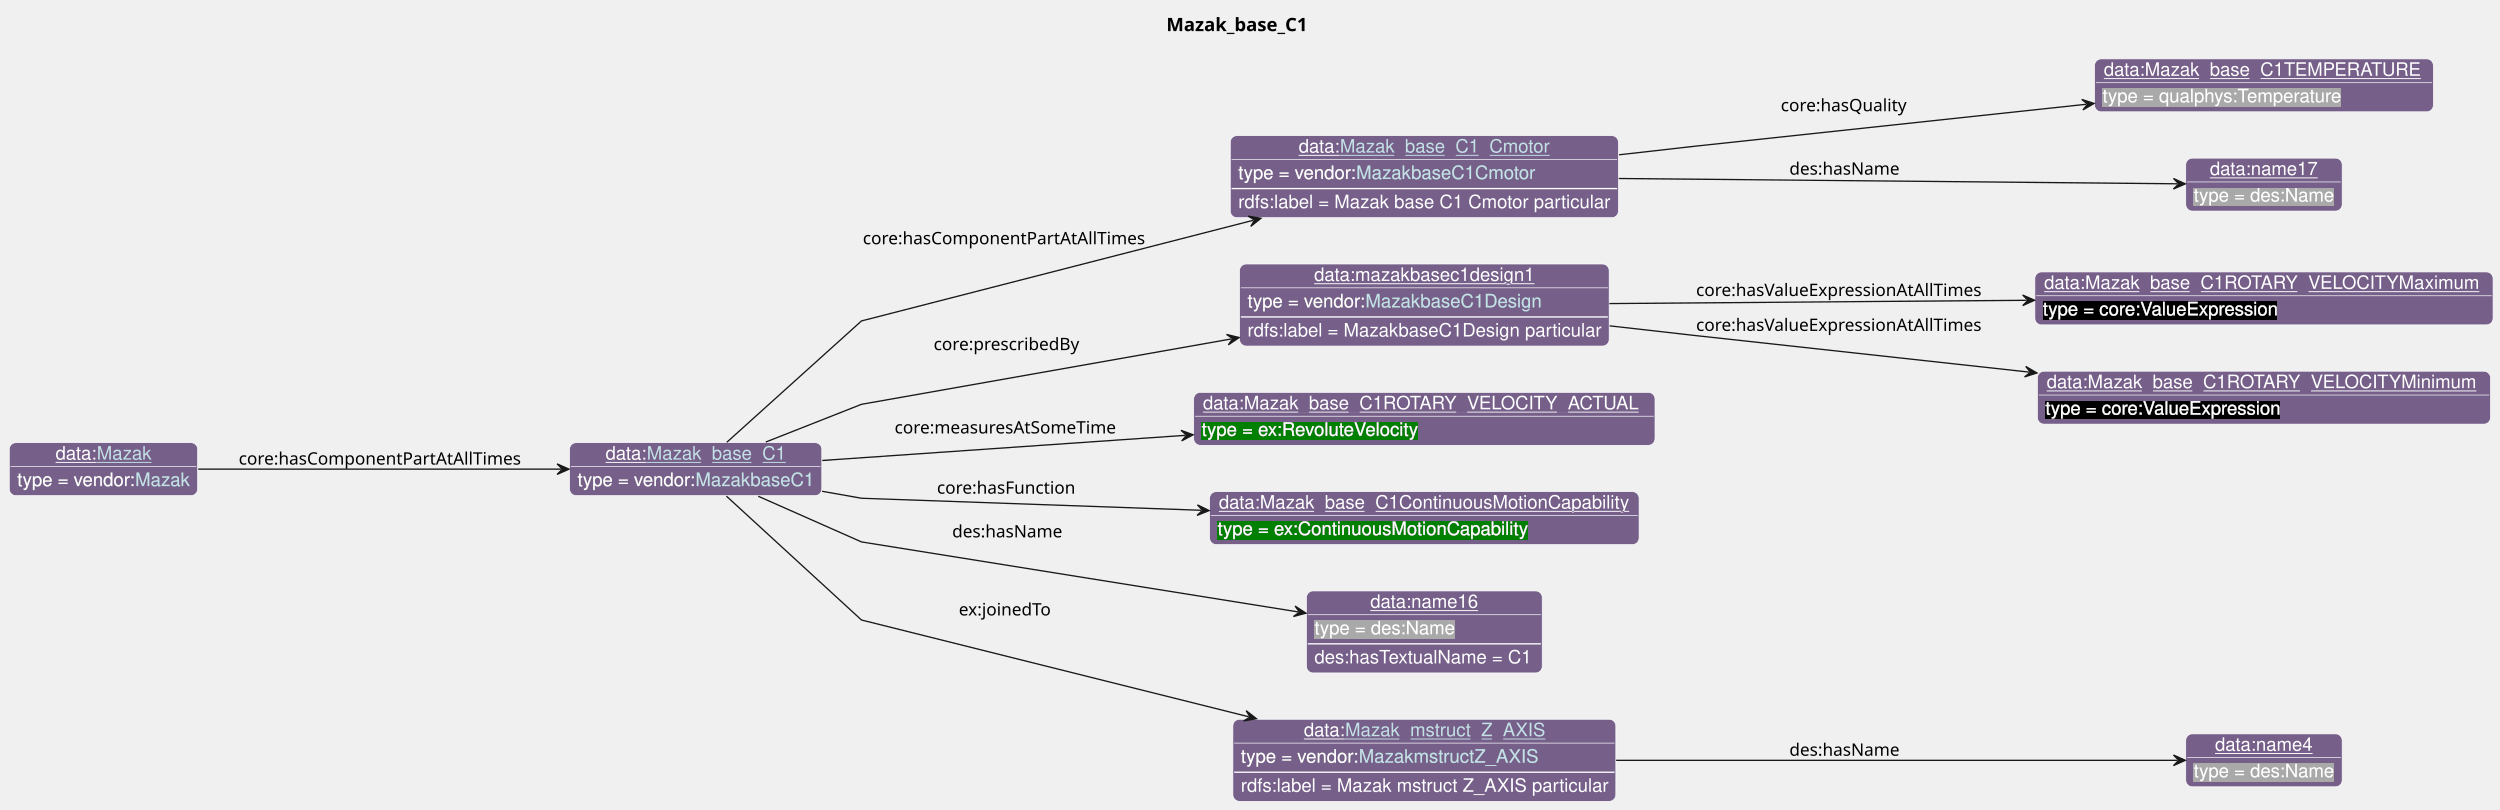
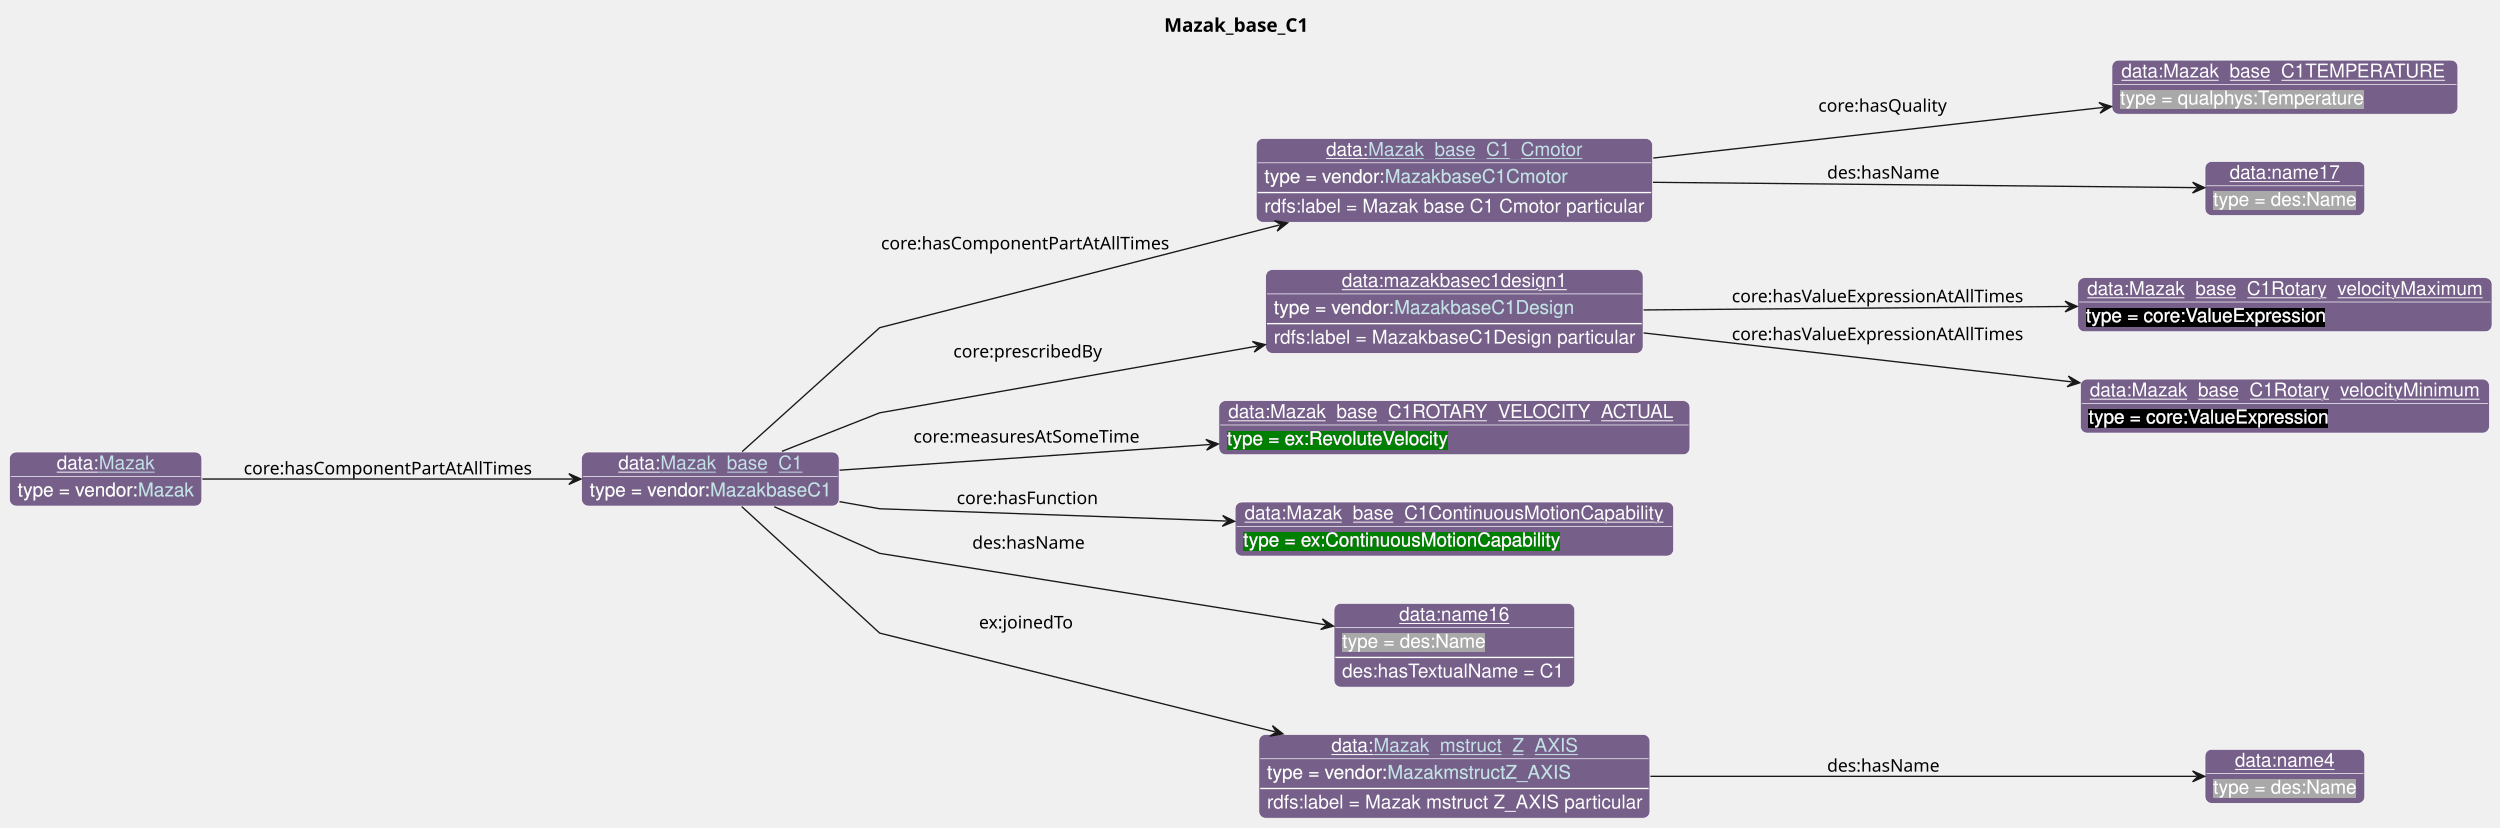
- <svg xmlns="http://www.w3.org/2000/svg" xmlns:xlink="http://www.w3.org/1999/xlink" contentStyleType="text/css" data-diagram-type="CLASS" height="612px" preserveAspectRatio="none" style="width:1889px;height:612px;background:#FFFFFF;" version="1.1" viewBox="0 0 1889 612" width="1889px" zoomAndPan="magnify">
+ <svg xmlns="http://www.w3.org/2000/svg" xmlns:xlink="http://www.w3.org/1999/xlink" contentStyleType="text/css" data-diagram-type="CLASS" height="612px" preserveAspectRatio="none" style="width:1850px;height:612px;background:#FFFFFF;" version="1.1" viewBox="0 0 1850 612" width="1850px" zoomAndPan="magnify">
  <defs>
-     <filter height="1" id="bk32o27107sul0" width="1" x="0" y="0">
+     <filter height="1" id="b1911tmoyri2190" width="1" x="0" y="0">
      <feFlood flood-color="#76608A" result="flood" />
      <feComposite in="SourceGraphic" in2="flood" operator="over" />
    </filter>
-     <filter height="1" id="bk32o27107sul1" width="1" x="0" y="0">
+     <filter height="1" id="b1911tmoyri2191" width="1" x="0" y="0">
      <feFlood flood-color="#A9A9A9" result="flood" />
      <feComposite in="SourceGraphic" in2="flood" operator="over" />
    </filter>
-     <filter height="1" id="bk32o27107sul2" width="1" x="0" y="0">
+     <filter height="1" id="b1911tmoyri2192" width="1" x="0" y="0">
      <feFlood flood-color="#000000" result="flood" />
      <feComposite in="SourceGraphic" in2="flood" operator="over" />
    </filter>
-     <filter height="1" id="bk32o27107sul3" width="1" x="0" y="0">
+     <filter height="1" id="b1911tmoyri2193" width="1" x="0" y="0">
      <feFlood flood-color="#008000" result="flood" />
      <feComposite in="SourceGraphic" in2="flood" operator="over" />
    </filter>
  </defs>
  <g>
    <g class="title" data-source-line="13">
-       <text fill="#000000" font-family="sans-serif" font-size="14" font-weight="bold" lengthAdjust="spacing" textLength="113.135" x="881.319" y="23.535">Mazak_base_C1</text>
+       <text fill="#000000" font-family="sans-serif" font-size="14" font-weight="bold" lengthAdjust="spacing" textLength="113.135" x="861.488" y="23.535">Mazak_base_C1</text>
    </g>
    <g class="entity" data-entity="o0" data-source-line="131" data-uid="ent0002" id="entity_o0">
      <rect fill="#76608A" height="40" rx="5" ry="5" style="stroke:#FFFFFF;stroke-width:0.5;" width="190.602" x="430.35" y="334.488" />
      <text fill="#FFFFFF" font-family="Helvetica" font-size="14" lengthAdjust="spacing" text-decoration="underline" textLength="31.138" x="457.552" y="347.269">data:</text>
      <a href="./Mazak_base_C1.html" target="_top" title="./Mazak_base_C1.html" xlink:actuate="onRequest" xlink:href="./Mazak_base_C1.html" xlink:show="new" xlink:title="./Mazak_base_C1.html" xlink:type="simple">
        <text fill="#C4E1E6" font-family="Helvetica" font-size="14" lengthAdjust="spacing" text-decoration="underline" textLength="105.061" x="488.689" y="347.269">Mazak_base_C1</text>
      </a>
      <line style="stroke:#FFFFFF;stroke-width:0.5;" x1="431.35" x2="619.952" y1="352.488" y2="352.488" />
-       <text fill="#FFFFFF" filter="url(#bk32o27107sul0)" font-family="Helvetica" font-size="14" lengthAdjust="spacing" textLength="89.113" x="436.35" y="367.269">type = vendor:</text>
+       <text fill="#FFFFFF" filter="url(#b1911tmoyri2190)" font-family="Helvetica" font-size="14" lengthAdjust="spacing" textLength="89.113" x="436.35" y="367.269">type = vendor:</text>
      <a href="../Mazak.html#MazakbaseC1" target="_top" title="../Mazak.html#MazakbaseC1" xlink:actuate="onRequest" xlink:href="../Mazak.html#MazakbaseC1" xlink:show="new" xlink:title="../Mazak.html#MazakbaseC1" xlink:type="simple">
-         <text fill="#C4E1E6" filter="url(#bk32o27107sul0)" font-family="Helvetica" font-size="14" lengthAdjust="spacing" textLength="89.489" x="525.463" y="367.269">MazakbaseC1</text>
+         <text fill="#C4E1E6" filter="url(#b1911tmoyri2190)" font-family="Helvetica" font-size="14" lengthAdjust="spacing" textLength="89.489" x="525.463" y="367.269">MazakbaseC1</text>
        <line style="stroke:#76608A;stroke-width:0.5;" x1="525.463" x2="614.952" y1="368.269" y2="368.269" />
      </a>
    </g>
    <g class="entity" data-entity="o1" data-source-line="131" data-uid="ent0003" id="entity_o1">
      <rect fill="#76608A" height="62" rx="5" ry="5" style="stroke:#FFFFFF;stroke-width:0.5;" width="293.285" x="929.6" y="102.488" />
      <text fill="#FFFFFF" font-family="Helvetica" font-size="14" lengthAdjust="spacing" text-decoration="underline" textLength="31.138" x="981.302" y="115.269">data:</text>
      <a href="./Mazak_base_C1_Cmotor.html" target="_top" title="./Mazak_base_C1_Cmotor.html" xlink:actuate="onRequest" xlink:href="./Mazak_base_C1_Cmotor.html" xlink:show="new" xlink:title="./Mazak_base_C1_Cmotor.html" xlink:type="simple">
        <text fill="#C4E1E6" font-family="Helvetica" font-size="14" lengthAdjust="spacing" text-decoration="underline" textLength="158.744" x="1012.439" y="115.269">Mazak_base_C1_Cmotor</text>
      </a>
      <line style="stroke:#FFFFFF;stroke-width:0.5;" x1="930.6" x2="1221.885" y1="120.488" y2="120.488" />
-       <text fill="#FFFFFF" filter="url(#bk32o27107sul0)" font-family="Helvetica" font-size="14" lengthAdjust="spacing" textLength="89.113" x="935.6" y="135.269">type = vendor:</text>
+       <text fill="#FFFFFF" filter="url(#b1911tmoyri2190)" font-family="Helvetica" font-size="14" lengthAdjust="spacing" textLength="89.113" x="935.6" y="135.269">type = vendor:</text>
      <a href="../Mazak.html#MazakbaseC1Cmotor" target="_top" title="../Mazak.html#MazakbaseC1Cmotor" xlink:actuate="onRequest" xlink:href="../Mazak.html#MazakbaseC1Cmotor" xlink:show="new" xlink:title="../Mazak.html#MazakbaseC1Cmotor" xlink:type="simple">
-         <text fill="#C4E1E6" filter="url(#bk32o27107sul0)" font-family="Helvetica" font-size="14" lengthAdjust="spacing" textLength="135.386" x="1024.713" y="135.269">MazakbaseC1Cmotor</text>
+         <text fill="#C4E1E6" filter="url(#b1911tmoyri2190)" font-family="Helvetica" font-size="14" lengthAdjust="spacing" textLength="135.386" x="1024.713" y="135.269">MazakbaseC1Cmotor</text>
        <line style="stroke:#76608A;stroke-width:0.5;" x1="1024.713" x2="1160.099" y1="136.269" y2="136.269" />
      </a>
      <line style="stroke:#FFFFFF;stroke-width:1;" x1="930.6" x2="1221.885" y1="142.488" y2="142.488" />
      <text fill="#FFFFFF" font-family="Helvetica" font-size="14" lengthAdjust="spacing" textLength="281.285" x="935.6" y="157.269">rdfs:label = Mazak base C1 Cmotor particular</text>
    </g>
    <g class="entity" data-entity="o2" data-source-line="131" data-uid="ent0004" id="entity_o2">
-       <rect fill="#76608A" height="40" rx="5" ry="5" style="stroke:#FFFFFF;stroke-width:0.5;" width="255.985" x="1582.66" y="44.488" />
-       <text fill="#FFFFFF" font-family="Helvetica" font-size="14" lengthAdjust="spacing" text-decoration="underline" textLength="241.985" x="1589.66" y="57.269">data:Mazak_base_C1TEMPERATURE</text>
-       <line style="stroke:#FFFFFF;stroke-width:0.5;" x1="1583.66" x2="1837.645" y1="62.488" y2="62.488" />
-       <text fill="#FFFFFF" filter="url(#bk32o27107sul1)" font-family="Helvetica" font-size="14" lengthAdjust="spacing" textLength="182.492" x="1588.66" y="77.269">type = qualphys:Temperature</text>
+       <rect fill="#76608A" height="40" rx="5" ry="5" style="stroke:#FFFFFF;stroke-width:0.5;" width="255.985" x="1562.83" y="44.488" />
+       <text fill="#FFFFFF" font-family="Helvetica" font-size="14" lengthAdjust="spacing" text-decoration="underline" textLength="241.985" x="1569.83" y="57.269">data:Mazak_base_C1TEMPERATURE</text>
+       <line style="stroke:#FFFFFF;stroke-width:0.5;" x1="1563.83" x2="1817.815" y1="62.488" y2="62.488" />
+       <text fill="#FFFFFF" filter="url(#b1911tmoyri2191)" font-family="Helvetica" font-size="14" lengthAdjust="spacing" textLength="182.492" x="1568.83" y="77.269">type = qualphys:Temperature</text>
    </g>
    <g class="entity" data-entity="o3" data-source-line="131" data-uid="ent0005" id="entity_o3">
-       <rect fill="#76608A" height="40" rx="5" ry="5" style="stroke:#FFFFFF;stroke-width:0.5;" width="118.224" x="1651.54" y="119.488" />
-       <text fill="#FFFFFF" font-family="Helvetica" font-size="14" lengthAdjust="spacing" text-decoration="underline" textLength="81.731" x="1669.787" y="132.269">data:name17</text>
-       <line style="stroke:#FFFFFF;stroke-width:0.5;" x1="1652.54" x2="1768.764" y1="137.488" y2="137.488" />
-       <text fill="#FFFFFF" filter="url(#bk32o27107sul1)" font-family="Helvetica" font-size="14" lengthAdjust="spacing" textLength="106.224" x="1657.54" y="152.269">type = des:Name</text>
+       <rect fill="#76608A" height="40" rx="5" ry="5" style="stroke:#FFFFFF;stroke-width:0.5;" width="118.224" x="1631.71" y="119.488" />
+       <text fill="#FFFFFF" font-family="Helvetica" font-size="14" lengthAdjust="spacing" text-decoration="underline" textLength="81.731" x="1649.957" y="132.269">data:name17</text>
+       <line style="stroke:#FFFFFF;stroke-width:0.5;" x1="1632.71" x2="1748.934" y1="137.488" y2="137.488" />
+       <text fill="#FFFFFF" filter="url(#b1911tmoyri2191)" font-family="Helvetica" font-size="14" lengthAdjust="spacing" textLength="106.224" x="1637.71" y="152.269">type = des:Name</text>
    </g>
    <g class="entity" data-entity="o4" data-source-line="131" data-uid="ent0006" id="entity_o4">
      <rect fill="#76608A" height="62" rx="5" ry="5" style="stroke:#FFFFFF;stroke-width:0.5;" width="279.299" x="936.59" y="199.488" />
      <text fill="#FFFFFF" font-family="Helvetica" font-size="14" lengthAdjust="spacing" text-decoration="underline" textLength="166.558" x="992.961" y="212.269">data:mazakbasec1design1</text>
      <line style="stroke:#FFFFFF;stroke-width:0.5;" x1="937.59" x2="1214.889" y1="217.488" y2="217.488" />
-       <text fill="#FFFFFF" filter="url(#bk32o27107sul0)" font-family="Helvetica" font-size="14" lengthAdjust="spacing" textLength="89.113" x="942.59" y="232.269">type = vendor:</text>
+       <text fill="#FFFFFF" filter="url(#b1911tmoyri2190)" font-family="Helvetica" font-size="14" lengthAdjust="spacing" textLength="89.113" x="942.59" y="232.269">type = vendor:</text>
      <a href="../Mazak.html#MazakbaseC1Design" target="_top" title="../Mazak.html#MazakbaseC1Design" xlink:actuate="onRequest" xlink:href="../Mazak.html#MazakbaseC1Design" xlink:show="new" xlink:title="../Mazak.html#MazakbaseC1Design" xlink:type="simple">
-         <text fill="#C4E1E6" filter="url(#bk32o27107sul0)" font-family="Helvetica" font-size="14" lengthAdjust="spacing" textLength="133.068" x="1031.703" y="232.269">MazakbaseC1Design</text>
+         <text fill="#C4E1E6" filter="url(#b1911tmoyri2190)" font-family="Helvetica" font-size="14" lengthAdjust="spacing" textLength="133.068" x="1031.703" y="232.269">MazakbaseC1Design</text>
        <line style="stroke:#76608A;stroke-width:0.5;" x1="1031.703" x2="1164.772" y1="233.269" y2="233.269" />
      </a>
      <line style="stroke:#FFFFFF;stroke-width:1;" x1="937.59" x2="1214.889" y1="239.488" y2="239.488" />
      <text fill="#FFFFFF" font-family="Helvetica" font-size="14" lengthAdjust="spacing" textLength="267.299" x="942.59" y="254.269">rdfs:label = MazakbaseC1Design particular</text>
    </g>
    <g class="entity" data-entity="o5" data-source-line="131" data-uid="ent0007" id="entity_o5">
-       <rect fill="#76608A" height="40" rx="5" ry="5" style="stroke:#FFFFFF;stroke-width:0.5;" width="346.233" x="1537.54" y="205.488" />
-       <text fill="#FFFFFF" font-family="Helvetica" font-size="14" lengthAdjust="spacing" text-decoration="underline" textLength="332.233" x="1544.54" y="218.269">data:Mazak_base_C1ROTARY_VELOCITYMaximum</text>
-       <line style="stroke:#FFFFFF;stroke-width:0.5;" x1="1538.54" x2="1882.773" y1="223.488" y2="223.488" />
-       <text fill="#FFFFFF" filter="url(#bk32o27107sul2)" font-family="Helvetica" font-size="14" lengthAdjust="spacing" textLength="178.602" x="1543.54" y="238.269">type = core:ValueExpression</text>
+       <rect fill="#76608A" height="40" rx="5" ry="5" style="stroke:#FFFFFF;stroke-width:0.5;" width="306.571" x="1537.54" y="205.488" />
+       <text fill="#FFFFFF" font-family="Helvetica" font-size="14" lengthAdjust="spacing" text-decoration="underline" textLength="292.571" x="1544.54" y="218.269">data:Mazak_base_C1Rotary_velocityMaximum</text>
+       <line style="stroke:#FFFFFF;stroke-width:0.5;" x1="1538.54" x2="1843.111" y1="223.488" y2="223.488" />
+       <text fill="#FFFFFF" filter="url(#b1911tmoyri2192)" font-family="Helvetica" font-size="14" lengthAdjust="spacing" textLength="178.602" x="1543.54" y="238.269">type = core:ValueExpression</text>
    </g>
    <g class="entity" data-entity="o6" data-source-line="131" data-uid="ent0008" id="entity_o6">
-       <rect fill="#76608A" height="40" rx="5" ry="5" style="stroke:#FFFFFF;stroke-width:0.5;" width="342.344" x="1539.48" y="280.488" />
-       <text fill="#FFFFFF" font-family="Helvetica" font-size="14" lengthAdjust="spacing" text-decoration="underline" textLength="328.344" x="1546.48" y="293.269">data:Mazak_base_C1ROTARY_VELOCITYMinimum</text>
-       <line style="stroke:#FFFFFF;stroke-width:0.5;" x1="1540.48" x2="1880.824" y1="298.488" y2="298.488" />
-       <text fill="#FFFFFF" filter="url(#bk32o27107sul2)" font-family="Helvetica" font-size="14" lengthAdjust="spacing" textLength="178.602" x="1545.48" y="313.269">type = core:ValueExpression</text>
+       <rect fill="#76608A" height="40" rx="5" ry="5" style="stroke:#FFFFFF;stroke-width:0.5;" width="302.682" x="1539.48" y="280.488" />
+       <text fill="#FFFFFF" font-family="Helvetica" font-size="14" lengthAdjust="spacing" text-decoration="underline" textLength="288.682" x="1546.48" y="293.269">data:Mazak_base_C1Rotary_velocityMinimum</text>
+       <line style="stroke:#FFFFFF;stroke-width:0.5;" x1="1540.48" x2="1841.162" y1="298.488" y2="298.488" />
+       <text fill="#FFFFFF" filter="url(#b1911tmoyri2192)" font-family="Helvetica" font-size="14" lengthAdjust="spacing" textLength="178.602" x="1545.48" y="313.269">type = core:ValueExpression</text>
    </g>
    <g class="entity" data-entity="o7" data-source-line="131" data-uid="ent0009" id="entity_o7">
      <rect fill="#76608A" height="40" rx="5" ry="5" style="stroke:#FFFFFF;stroke-width:0.5;" width="348.585" x="901.95" y="296.488" />
      <text fill="#FFFFFF" font-family="Helvetica" font-size="14" lengthAdjust="spacing" text-decoration="underline" textLength="334.585" x="908.95" y="309.269">data:Mazak_base_C1ROTARY_VELOCITY_ACTUAL</text>
      <line style="stroke:#FFFFFF;stroke-width:0.5;" x1="902.95" x2="1249.535" y1="314.488" y2="314.488" />
-       <text fill="#FFFFFF" filter="url(#bk32o27107sul3)" font-family="Helvetica" font-size="14" lengthAdjust="spacing" textLength="165.368" x="907.95" y="329.269">type = ex:RevoluteVelocity</text>
+       <text fill="#FFFFFF" filter="url(#b1911tmoyri2193)" font-family="Helvetica" font-size="14" lengthAdjust="spacing" textLength="165.368" x="907.95" y="329.269">type = ex:RevoluteVelocity</text>
    </g>
    <g class="entity" data-entity="o8" data-source-line="131" data-uid="ent0010" id="entity_o8">
      <rect fill="#76608A" height="40" rx="5" ry="5" style="stroke:#FFFFFF;stroke-width:0.5;" width="324.522" x="913.98" y="371.488" />
      <text fill="#FFFFFF" font-family="Helvetica" font-size="14" lengthAdjust="spacing" text-decoration="underline" textLength="310.522" x="920.98" y="384.269">data:Mazak_base_C1ContinuousMotionCapability</text>
      <line style="stroke:#FFFFFF;stroke-width:0.5;" x1="914.98" x2="1237.503" y1="389.488" y2="389.488" />
-       <text fill="#FFFFFF" filter="url(#bk32o27107sul3)" font-family="Helvetica" font-size="14" lengthAdjust="spacing" textLength="235.416" x="919.98" y="404.269">type = ex:ContinuousMotionCapability</text>
+       <text fill="#FFFFFF" filter="url(#b1911tmoyri2193)" font-family="Helvetica" font-size="14" lengthAdjust="spacing" textLength="235.416" x="919.98" y="404.269">type = ex:ContinuousMotionCapability</text>
    </g>
    <g class="entity" data-entity="o9" data-source-line="131" data-uid="ent0011" id="entity_o9">
      <rect fill="#76608A" height="62" rx="5" ry="5" style="stroke:#FFFFFF;stroke-width:0.5;" width="178.141" x="987.17" y="446.488" />
      <text fill="#FFFFFF" font-family="Helvetica" font-size="14" lengthAdjust="spacing" text-decoration="underline" textLength="81.731" x="1035.375" y="459.269">data:name16</text>
      <line style="stroke:#FFFFFF;stroke-width:0.5;" x1="988.17" x2="1164.311" y1="464.488" y2="464.488" />
-       <text fill="#FFFFFF" filter="url(#bk32o27107sul1)" font-family="Helvetica" font-size="14" lengthAdjust="spacing" textLength="106.224" x="993.17" y="479.269">type = des:Name</text>
+       <text fill="#FFFFFF" filter="url(#b1911tmoyri2191)" font-family="Helvetica" font-size="14" lengthAdjust="spacing" textLength="106.224" x="993.17" y="479.269">type = des:Name</text>
      <line style="stroke:#FFFFFF;stroke-width:1;" x1="988.17" x2="1164.311" y1="486.488" y2="486.488" />
      <text fill="#FFFFFF" font-family="Helvetica" font-size="14" lengthAdjust="spacing" textLength="166.141" x="993.17" y="501.269">des:hasTextualName = C1</text>
    </g>
    <g class="entity" data-entity="o10" data-source-line="131" data-uid="ent0012" id="entity_o10">
      <rect fill="#76608A" height="62" rx="5" ry="5" style="stroke:#FFFFFF;stroke-width:0.5;" width="289.375" x="931.56" y="543.488" />
      <text fill="#FFFFFF" font-family="Helvetica" font-size="14" lengthAdjust="spacing" text-decoration="underline" textLength="31.138" x="985.21" y="556.269">data:</text>
      <a href="./Mazak_mstruct_Z_AXIS.html" target="_top" title="./Mazak_mstruct_Z_AXIS.html" xlink:actuate="onRequest" xlink:href="./Mazak_mstruct_Z_AXIS.html" xlink:show="new" xlink:title="./Mazak_mstruct_Z_AXIS.html" xlink:type="simple">
        <text fill="#C4E1E6" font-family="Helvetica" font-size="14" lengthAdjust="spacing" text-decoration="underline" textLength="150.938" x="1016.348" y="556.269">Mazak_mstruct_Z_AXIS</text>
      </a>
      <line style="stroke:#FFFFFF;stroke-width:0.5;" x1="932.56" x2="1219.935" y1="561.488" y2="561.488" />
-       <text fill="#FFFFFF" filter="url(#bk32o27107sul0)" font-family="Helvetica" font-size="14" lengthAdjust="spacing" textLength="89.113" x="937.56" y="576.269">type = vendor:</text>
+       <text fill="#FFFFFF" filter="url(#b1911tmoyri2190)" font-family="Helvetica" font-size="14" lengthAdjust="spacing" textLength="89.113" x="937.56" y="576.269">type = vendor:</text>
      <a href="../Mazak.html#MazakmstructZ_AXIS" target="_top" title="../Mazak.html#MazakmstructZ_AXIS" xlink:actuate="onRequest" xlink:href="../Mazak.html#MazakmstructZ_AXIS" xlink:show="new" xlink:title="../Mazak.html#MazakmstructZ_AXIS" xlink:type="simple">
-         <text fill="#C4E1E6" filter="url(#bk32o27107sul0)" font-family="Helvetica" font-size="14" lengthAdjust="spacing" textLength="135.365" x="1026.673" y="576.269">MazakmstructZ_AXIS</text>
+         <text fill="#C4E1E6" filter="url(#b1911tmoyri2190)" font-family="Helvetica" font-size="14" lengthAdjust="spacing" textLength="135.365" x="1026.673" y="576.269">MazakmstructZ_AXIS</text>
        <line style="stroke:#76608A;stroke-width:0.5;" x1="1026.673" x2="1162.039" y1="577.269" y2="577.269" />
      </a>
      <line style="stroke:#FFFFFF;stroke-width:1;" x1="932.56" x2="1219.935" y1="583.488" y2="583.488" />
      <text fill="#FFFFFF" font-family="Helvetica" font-size="14" lengthAdjust="spacing" textLength="277.375" x="937.56" y="598.269">rdfs:label = Mazak mstruct Z_AXIS particular</text>
    </g>
    <g class="entity" data-entity="o11" data-source-line="131" data-uid="ent0013" id="entity_o11">
-       <rect fill="#76608A" height="40" rx="5" ry="5" style="stroke:#FFFFFF;stroke-width:0.5;" width="118.224" x="1651.54" y="554.488" />
-       <text fill="#FFFFFF" font-family="Helvetica" font-size="14" lengthAdjust="spacing" text-decoration="underline" textLength="73.944" x="1673.68" y="567.269">data:name4</text>
-       <line style="stroke:#FFFFFF;stroke-width:0.5;" x1="1652.54" x2="1768.764" y1="572.488" y2="572.488" />
-       <text fill="#FFFFFF" filter="url(#bk32o27107sul1)" font-family="Helvetica" font-size="14" lengthAdjust="spacing" textLength="106.224" x="1657.54" y="587.269">type = des:Name</text>
+       <rect fill="#76608A" height="40" rx="5" ry="5" style="stroke:#FFFFFF;stroke-width:0.5;" width="118.224" x="1631.71" y="554.488" />
+       <text fill="#FFFFFF" font-family="Helvetica" font-size="14" lengthAdjust="spacing" text-decoration="underline" textLength="73.944" x="1653.85" y="567.269">data:name4</text>
+       <line style="stroke:#FFFFFF;stroke-width:0.5;" x1="1632.71" x2="1748.934" y1="572.488" y2="572.488" />
+       <text fill="#FFFFFF" filter="url(#b1911tmoyri2191)" font-family="Helvetica" font-size="14" lengthAdjust="spacing" textLength="106.224" x="1637.71" y="587.269">type = des:Name</text>
    </g>
    <g class="entity" data-entity="o12" data-source-line="131" data-uid="ent0014" id="entity_o12">
      <rect fill="#76608A" height="40" rx="5" ry="5" style="stroke:#FFFFFF;stroke-width:0.5;" width="142.348" x="7" y="334.488" />
      <text fill="#FFFFFF" font-family="Helvetica" font-size="14" lengthAdjust="spacing" text-decoration="underline" textLength="31.138" x="41.988" y="347.269">data:</text>
      <a href="./Mazak.html" target="_top" title="./Mazak.html" xlink:actuate="onRequest" xlink:href="./Mazak.html" xlink:show="new" xlink:title="./Mazak.html" xlink:type="simple">
        <text fill="#C4E1E6" font-family="Helvetica" font-size="14" lengthAdjust="spacing" text-decoration="underline" textLength="41.234" x="73.126" y="347.269">Mazak</text>
      </a>
      <line style="stroke:#FFFFFF;stroke-width:0.5;" x1="8" x2="148.348" y1="352.488" y2="352.488" />
-       <text fill="#FFFFFF" filter="url(#bk32o27107sul0)" font-family="Helvetica" font-size="14" lengthAdjust="spacing" textLength="89.113" x="13" y="367.269">type = vendor:</text>
+       <text fill="#FFFFFF" filter="url(#b1911tmoyri2190)" font-family="Helvetica" font-size="14" lengthAdjust="spacing" textLength="89.113" x="13" y="367.269">type = vendor:</text>
      <a href="../Mazak.html#Mazak" target="_top" title="../Mazak.html#Mazak" xlink:actuate="onRequest" xlink:href="../Mazak.html#Mazak" xlink:show="new" xlink:title="../Mazak.html#Mazak" xlink:type="simple">
-         <text fill="#C4E1E6" filter="url(#bk32o27107sul0)" font-family="Helvetica" font-size="14" lengthAdjust="spacing" textLength="41.234" x="102.113" y="367.269">Mazak</text>
+         <text fill="#C4E1E6" filter="url(#b1911tmoyri2190)" font-family="Helvetica" font-size="14" lengthAdjust="spacing" textLength="41.234" x="102.113" y="367.269">Mazak</text>
        <line style="stroke:#76608A;stroke-width:0.5;" x1="102.113" x2="143.348" y1="368.269" y2="368.269" />
      </a>
    </g>
    <g class="link" data-entity-1="o0" data-entity-2="o1" data-source-line="195" data-uid="lnk15" id="link_o0_o1">
      <path codeLine="195" d="M549.16,334.208 C584.98,301.928 650.95,242.488 650.95,242.488 C650.95,242.488 821.669,198.631 946.989,166.431" fill="none" id="o0-to-o1" style="stroke:#181818;stroke-width:1;" />
      <polygon fill="#181818" points="952.8,164.938,943.088,163.304,947.957,166.183,945.079,171.052,952.8,164.938" style="stroke:#181818;stroke-width:1;" />
      <text fill="#000000" font-family="sans-serif" font-size="13" lengthAdjust="spacing" textLength="219.565" x="651.95" y="184.557">core:hasComponentPartAtAllTimes</text>
    </g>
    <g class="link" data-entity-1="o1" data-entity-2="o2" data-source-line="195" data-uid="lnk16" id="link_o1_o2">
-       <path codeLine="195" d="M1223.37,116.958 C1255.69,113.298 1280.54,110.488 1280.54,110.488 C1280.54,110.488 1449.874,92.338 1576.384,78.778" fill="none" id="o1-to-o2" style="stroke:#181818;stroke-width:1;" />
-       <polygon fill="#181818" points="1582.35,78.138,1572.975,75.12,1577.379,78.671,1573.828,83.075,1582.35,78.138" style="stroke:#181818;stroke-width:1;" />
-       <text fill="#000000" font-family="sans-serif" font-size="13" lengthAdjust="spacing" textLength="97.71" x="1345.54" y="84.057">core:hasQuality</text>
+       <path codeLine="195" d="M1223.37,116.958 C1255.69,113.298 1280.54,110.488 1280.54,110.488 C1280.54,110.488 1436.458,92.969 1556.598,79.459" fill="none" id="o1-to-o2" style="stroke:#181818;stroke-width:1;" />
+       <polygon fill="#181818" points="1562.56,78.788,1553.169,75.819,1557.591,79.347,1554.063,83.769,1562.56,78.788" style="stroke:#181818;stroke-width:1;" />
+       <text fill="#000000" font-family="sans-serif" font-size="13" lengthAdjust="spacing" textLength="97.71" x="1345.54" y="82.677">core:hasQuality</text>
    </g>
    <g class="link" data-entity-1="o1" data-entity-2="o3" data-source-line="195" data-uid="lnk17" id="link_o1_o3">
-       <path codeLine="195" d="M1223.12,134.868 C1359,136.158 1548.69,137.961 1645.24,138.881" fill="none" id="o1-to-o3" style="stroke:#181818;stroke-width:1;" />
-       <polygon fill="#181818" points="1651.24,138.938,1642.278,134.853,1646.24,138.891,1642.202,142.852,1651.24,138.938" style="stroke:#181818;stroke-width:1;" />
-       <text fill="#000000" font-family="sans-serif" font-size="13" lengthAdjust="spacing" textLength="84.202" x="1352.04" y="131.997">des:hasName</text>
+       <path codeLine="195" d="M1223.19,134.918 C1353.77,136.198 1532.51,137.95 1625.51,138.86" fill="none" id="o1-to-o3" style="stroke:#181818;stroke-width:1;" />
+       <polygon fill="#181818" points="1631.51,138.918,1622.55,134.83,1626.51,138.869,1622.471,142.83,1631.51,138.918" style="stroke:#181818;stroke-width:1;" />
+       <text fill="#000000" font-family="sans-serif" font-size="13" lengthAdjust="spacing" textLength="84.202" x="1352.04" y="132.167">des:hasName</text>
    </g>
    <g class="link" data-entity-1="o0" data-entity-2="o4" data-source-line="195" data-uid="lnk18" id="link_o0_o4">
      <path codeLine="195" d="M578.64,333.988 C612.71,320.568 650.95,305.488 650.95,305.488 C650.95,305.488 806.662,277.962 930.402,256.092" fill="none" id="o0-to-o4" style="stroke:#181818;stroke-width:1;" />
      <polygon fill="#181818" points="936.31,255.048,926.751,252.676,931.386,255.918,928.144,260.554,936.31,255.048" style="stroke:#181818;stroke-width:1;" />
      <text fill="#000000" font-family="sans-serif" font-size="13" lengthAdjust="spacing" textLength="112.303" x="705.45" y="264.557">core:prescribedBy</text>
    </g>
    <g class="link" data-entity-1="o4" data-entity-2="o5" data-source-line="195" data-uid="lnk19" id="link_o4_o5">
-       <path codeLine="195" d="M1216.03,229.388 C1310.56,228.648 1430.38,227.696 1531.33,226.896" fill="none" id="o4-to-o5" style="stroke:#181818;stroke-width:1;" />
-       <polygon fill="#181818" points="1537.33,226.848,1528.299,222.92,1532.33,226.888,1528.362,230.919,1537.33,226.848" style="stroke:#181818;stroke-width:1;" />
+       <path codeLine="195" d="M1216.25,229.358 C1311.82,228.578 1432.74,227.587 1531.13,226.787" fill="none" id="o4-to-o5" style="stroke:#181818;stroke-width:1;" />
+       <polygon fill="#181818" points="1537.13,226.738,1528.098,222.812,1532.13,226.779,1528.163,230.811,1537.13,226.738" style="stroke:#181818;stroke-width:1;" />
      <text fill="#000000" font-family="sans-serif" font-size="13" lengthAdjust="spacing" textLength="225.069" x="1281.54" y="223.677">core:hasValueExpressionAtAllTimes</text>
    </g>
    <g class="link" data-entity-1="o4" data-entity-2="o6" data-source-line="195" data-uid="lnk20" id="link_o4_o6">
-       <path codeLine="195" d="M1216.21,246.208 C1251.95,250.258 1280.54,253.488 1280.54,253.488 C1280.54,253.488 1413.426,268.045 1533.166,281.155" fill="none" id="o4-to-o6" style="stroke:#181818;stroke-width:1;" />
-       <polygon fill="#181818" points="1539.13,281.808,1530.619,276.853,1534.16,281.264,1529.748,284.805,1539.13,281.808" style="stroke:#181818;stroke-width:1;" />
-       <text fill="#000000" font-family="sans-serif" font-size="13" lengthAdjust="spacing" textLength="225.069" x="1281.54" y="250.057">core:hasValueExpressionAtAllTimes</text>
+       <path codeLine="195" d="M1216.25,246.368 C1312.44,257.368 1434.429,271.307 1533.079,282.577" fill="none" id="o4-to-o6" style="stroke:#181818;stroke-width:1;" />
+       <polygon fill="#181818" points="1539.04,283.258,1530.552,278.263,1534.072,282.691,1529.644,286.211,1539.04,283.258" style="stroke:#181818;stroke-width:1;" />
+       <text fill="#000000" font-family="sans-serif" font-size="13" lengthAdjust="spacing" textLength="225.069" x="1281.54" y="251.697">core:hasValueExpressionAtAllTimes</text>
    </g>
    <g class="link" data-entity-1="o0" data-entity-2="o7" data-source-line="195" data-uid="lnk21" id="link_o0_o7">
      <path codeLine="195" d="M621.27,347.938 C698.2,342.608 802.824,335.363 895.594,328.933" fill="none" id="o0-to-o7" style="stroke:#181818;stroke-width:1;" />
      <polygon fill="#181818" points="901.58,328.518,892.325,325.15,896.592,328.864,892.878,333.131,901.58,328.518" style="stroke:#181818;stroke-width:1;" />
      <text fill="#000000" font-family="sans-serif" font-size="13" lengthAdjust="spacing" textLength="171.317" x="675.95" y="327.537">core:measuresAtSomeTime</text>
    </g>
    <g class="link" data-entity-1="o0" data-entity-2="o8" data-source-line="195" data-uid="lnk22" id="link_o0_o8">
      <path codeLine="195" d="M621.18,371.218 C638.35,374.258 650.95,376.488 650.95,376.488 C650.95,376.488 787.724,381.326 907.634,385.566" fill="none" id="o0-to-o8" style="stroke:#181818;stroke-width:1;" />
      <polygon fill="#181818" points="913.63,385.778,904.777,381.463,908.633,385.602,904.494,389.458,913.63,385.778" style="stroke:#181818;stroke-width:1;" />
      <text fill="#000000" font-family="sans-serif" font-size="13" lengthAdjust="spacing" textLength="107.631" x="707.95" y="373.057">core:hasFunction</text>
    </g>
    <g class="link" data-entity-1="o0" data-entity-2="o9" data-source-line="195" data-uid="lnk23" id="link_o0_o9">
      <path codeLine="195" d="M572.93,374.968 C608.27,390.608 650.95,409.488 650.95,409.488 C650.95,409.488 856.546,442.439 980.886,462.369" fill="none" id="o0-to-o9" style="stroke:#181818;stroke-width:1;" />
      <polygon fill="#181818" points="986.81,463.318,978.557,457.944,981.873,462.527,977.29,465.844,986.81,463.318" style="stroke:#181818;stroke-width:1;" />
      <text fill="#000000" font-family="sans-serif" font-size="13" lengthAdjust="spacing" textLength="84.202" x="719.45" y="406.057">des:hasName</text>
    </g>
    <g class="link" data-entity-1="o0" data-entity-2="o10" data-source-line="195" data-uid="lnk24" id="link_o0_o10">
      <path codeLine="195" d="M548.87,374.868 C584.62,407.658 650.95,468.488 650.95,468.488 C650.95,468.488 818.459,510.334 943.559,541.594" fill="none" id="o0-to-o10" style="stroke:#181818;stroke-width:1;" />
      <polygon fill="#181818" points="949.38,543.048,941.618,536.986,944.529,541.836,939.679,544.747,949.38,543.048" style="stroke:#181818;stroke-width:1;" />
      <text fill="#000000" font-family="sans-serif" font-size="13" lengthAdjust="spacing" textLength="74.725" x="724.45" y="465.057">ex:joinedTo</text>
    </g>
    <g class="link" data-entity-1="o10" data-entity-2="o11" data-source-line="195" data-uid="lnk25" id="link_o10_o11">
-       <path codeLine="195" d="M1221.14,574.488 C1357.1,574.488 1548.23,574.488 1645.25,574.488" fill="none" id="o10-to-o11" style="stroke:#181818;stroke-width:1;" />
-       <polygon fill="#181818" points="1651.25,574.488,1642.25,570.488,1646.25,574.488,1642.25,578.488,1651.25,574.488" style="stroke:#181818;stroke-width:1;" />
+       <path codeLine="195" d="M1221.25,574.488 C1351.94,574.488 1532.04,574.488 1625.5,574.488" fill="none" id="o10-to-o11" style="stroke:#181818;stroke-width:1;" />
+       <polygon fill="#181818" points="1631.5,574.488,1622.5,570.488,1626.5,574.488,1622.5,578.488,1631.5,574.488" style="stroke:#181818;stroke-width:1;" />
      <text fill="#000000" font-family="sans-serif" font-size="13" lengthAdjust="spacing" textLength="84.202" x="1352.04" y="571.057">des:hasName</text>
    </g>
    <g class="link" data-entity-1="o12" data-entity-2="o0" data-source-line="195" data-uid="lnk26" id="link_o12_o0">
      <path codeLine="195" d="M149.76,354.488 C225.45,354.488 340.03,354.488 423.93,354.488" fill="none" id="o12-to-o0" style="stroke:#181818;stroke-width:1;" />
      <polygon fill="#181818" points="429.93,354.488,420.93,350.488,424.93,354.488,420.93,358.488,429.93,354.488" style="stroke:#181818;stroke-width:1;" />
      <text fill="#000000" font-family="sans-serif" font-size="13" lengthAdjust="spacing" textLength="219.565" x="180.35" y="351.057">core:hasComponentPartAtAllTimes</text>
    </g>
  </g>
</svg>
